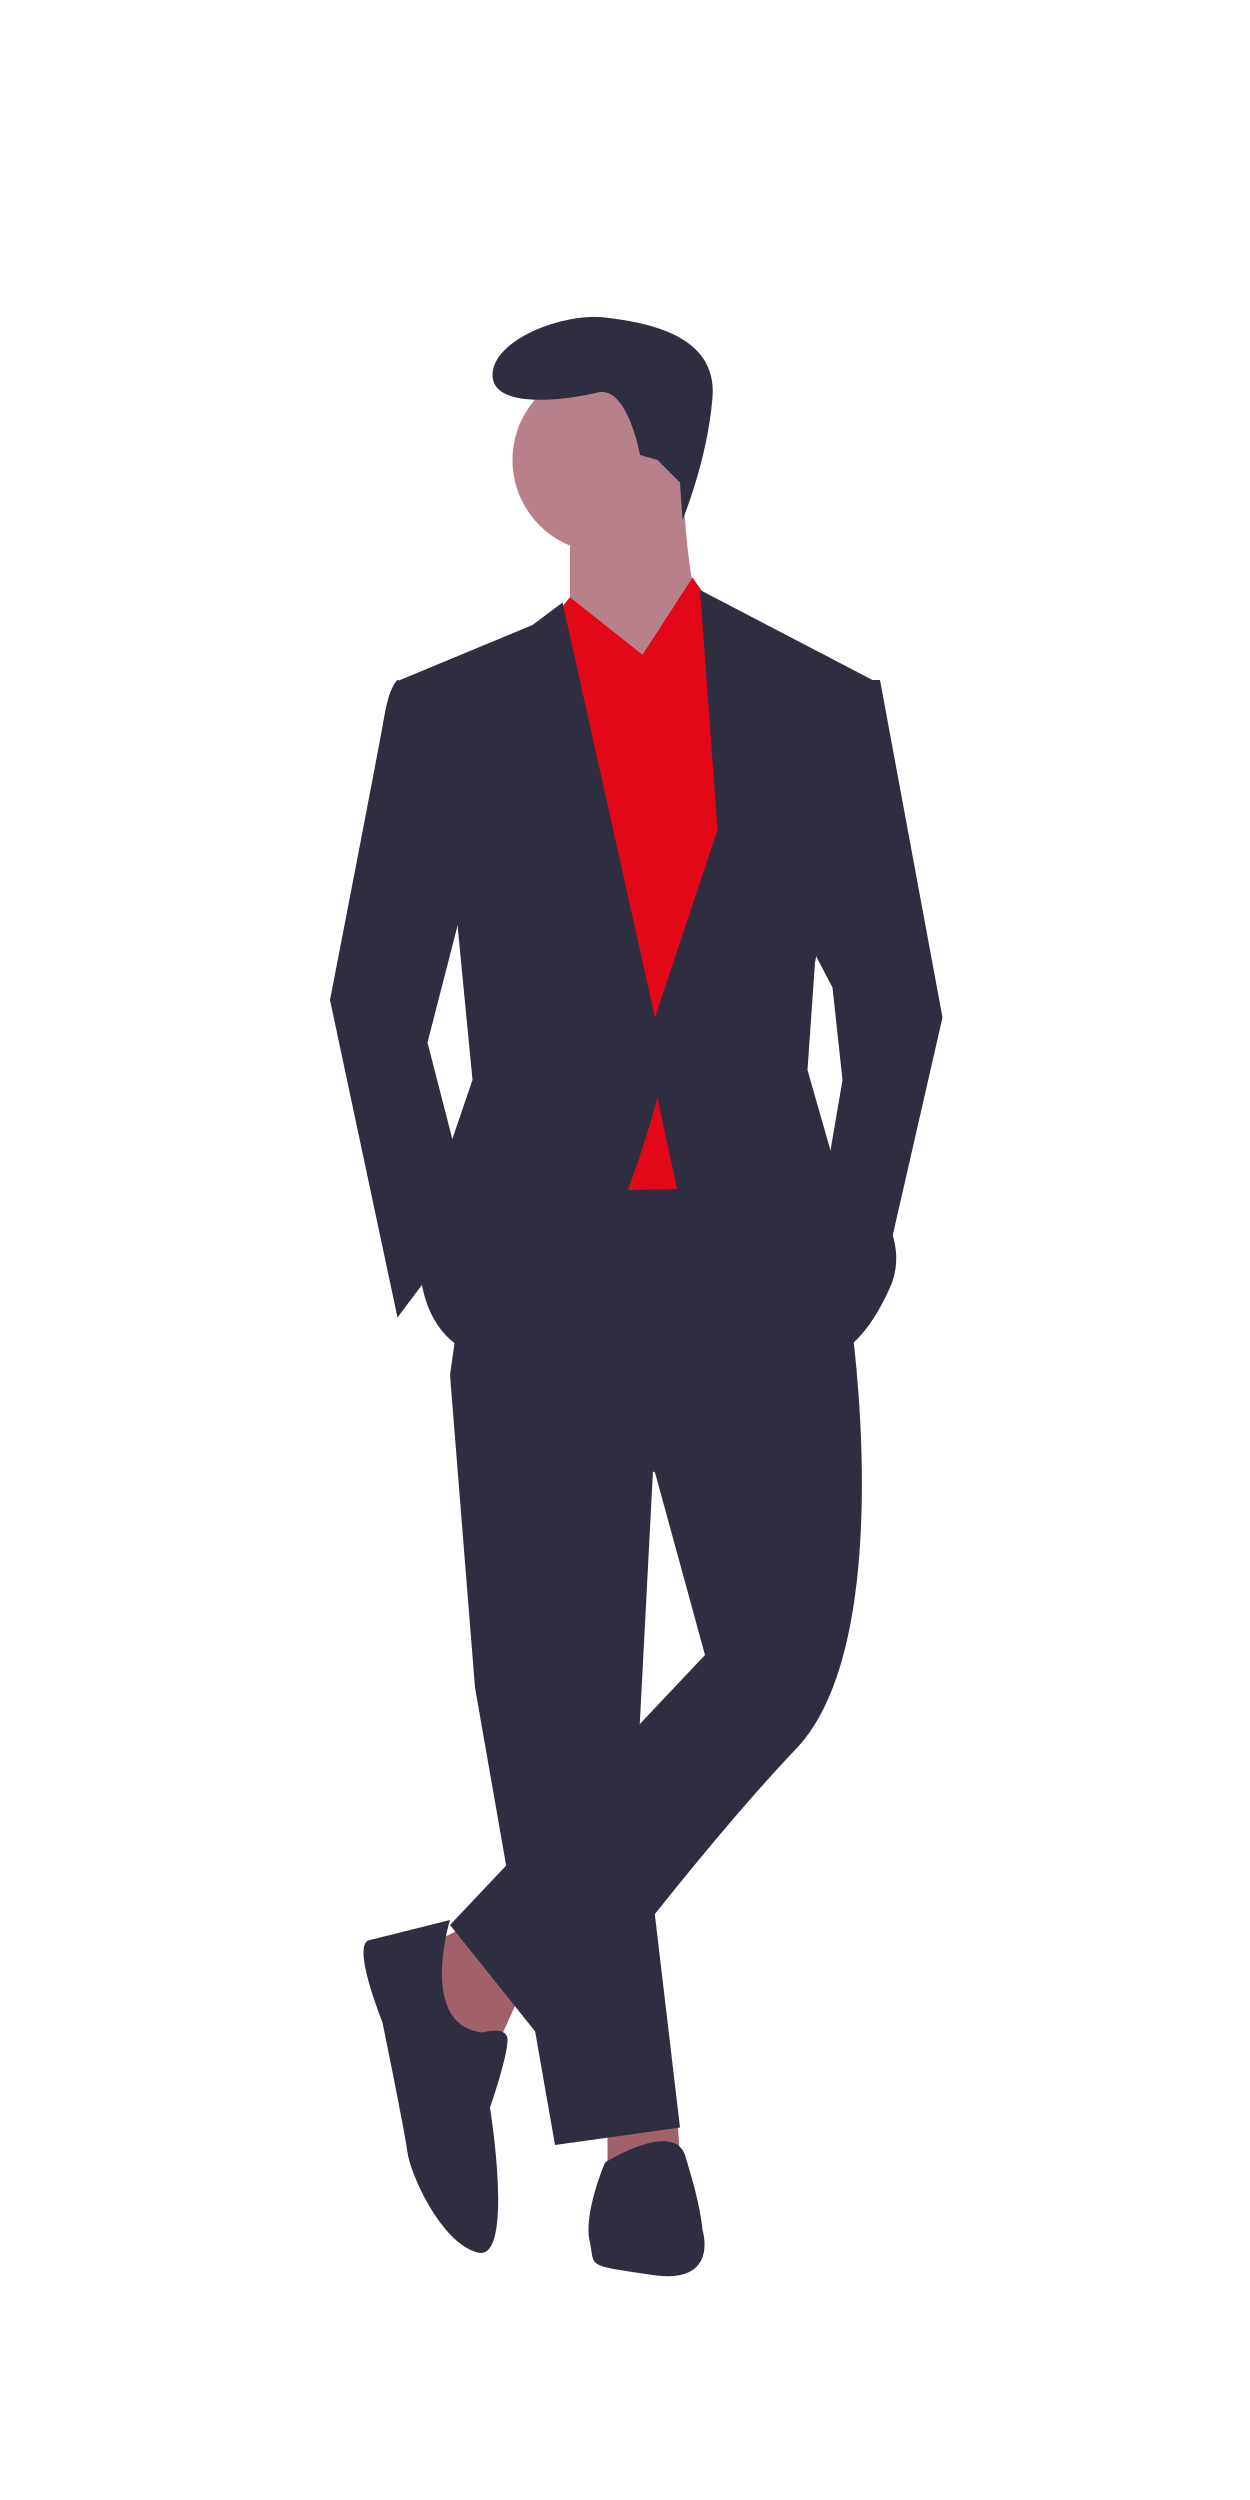
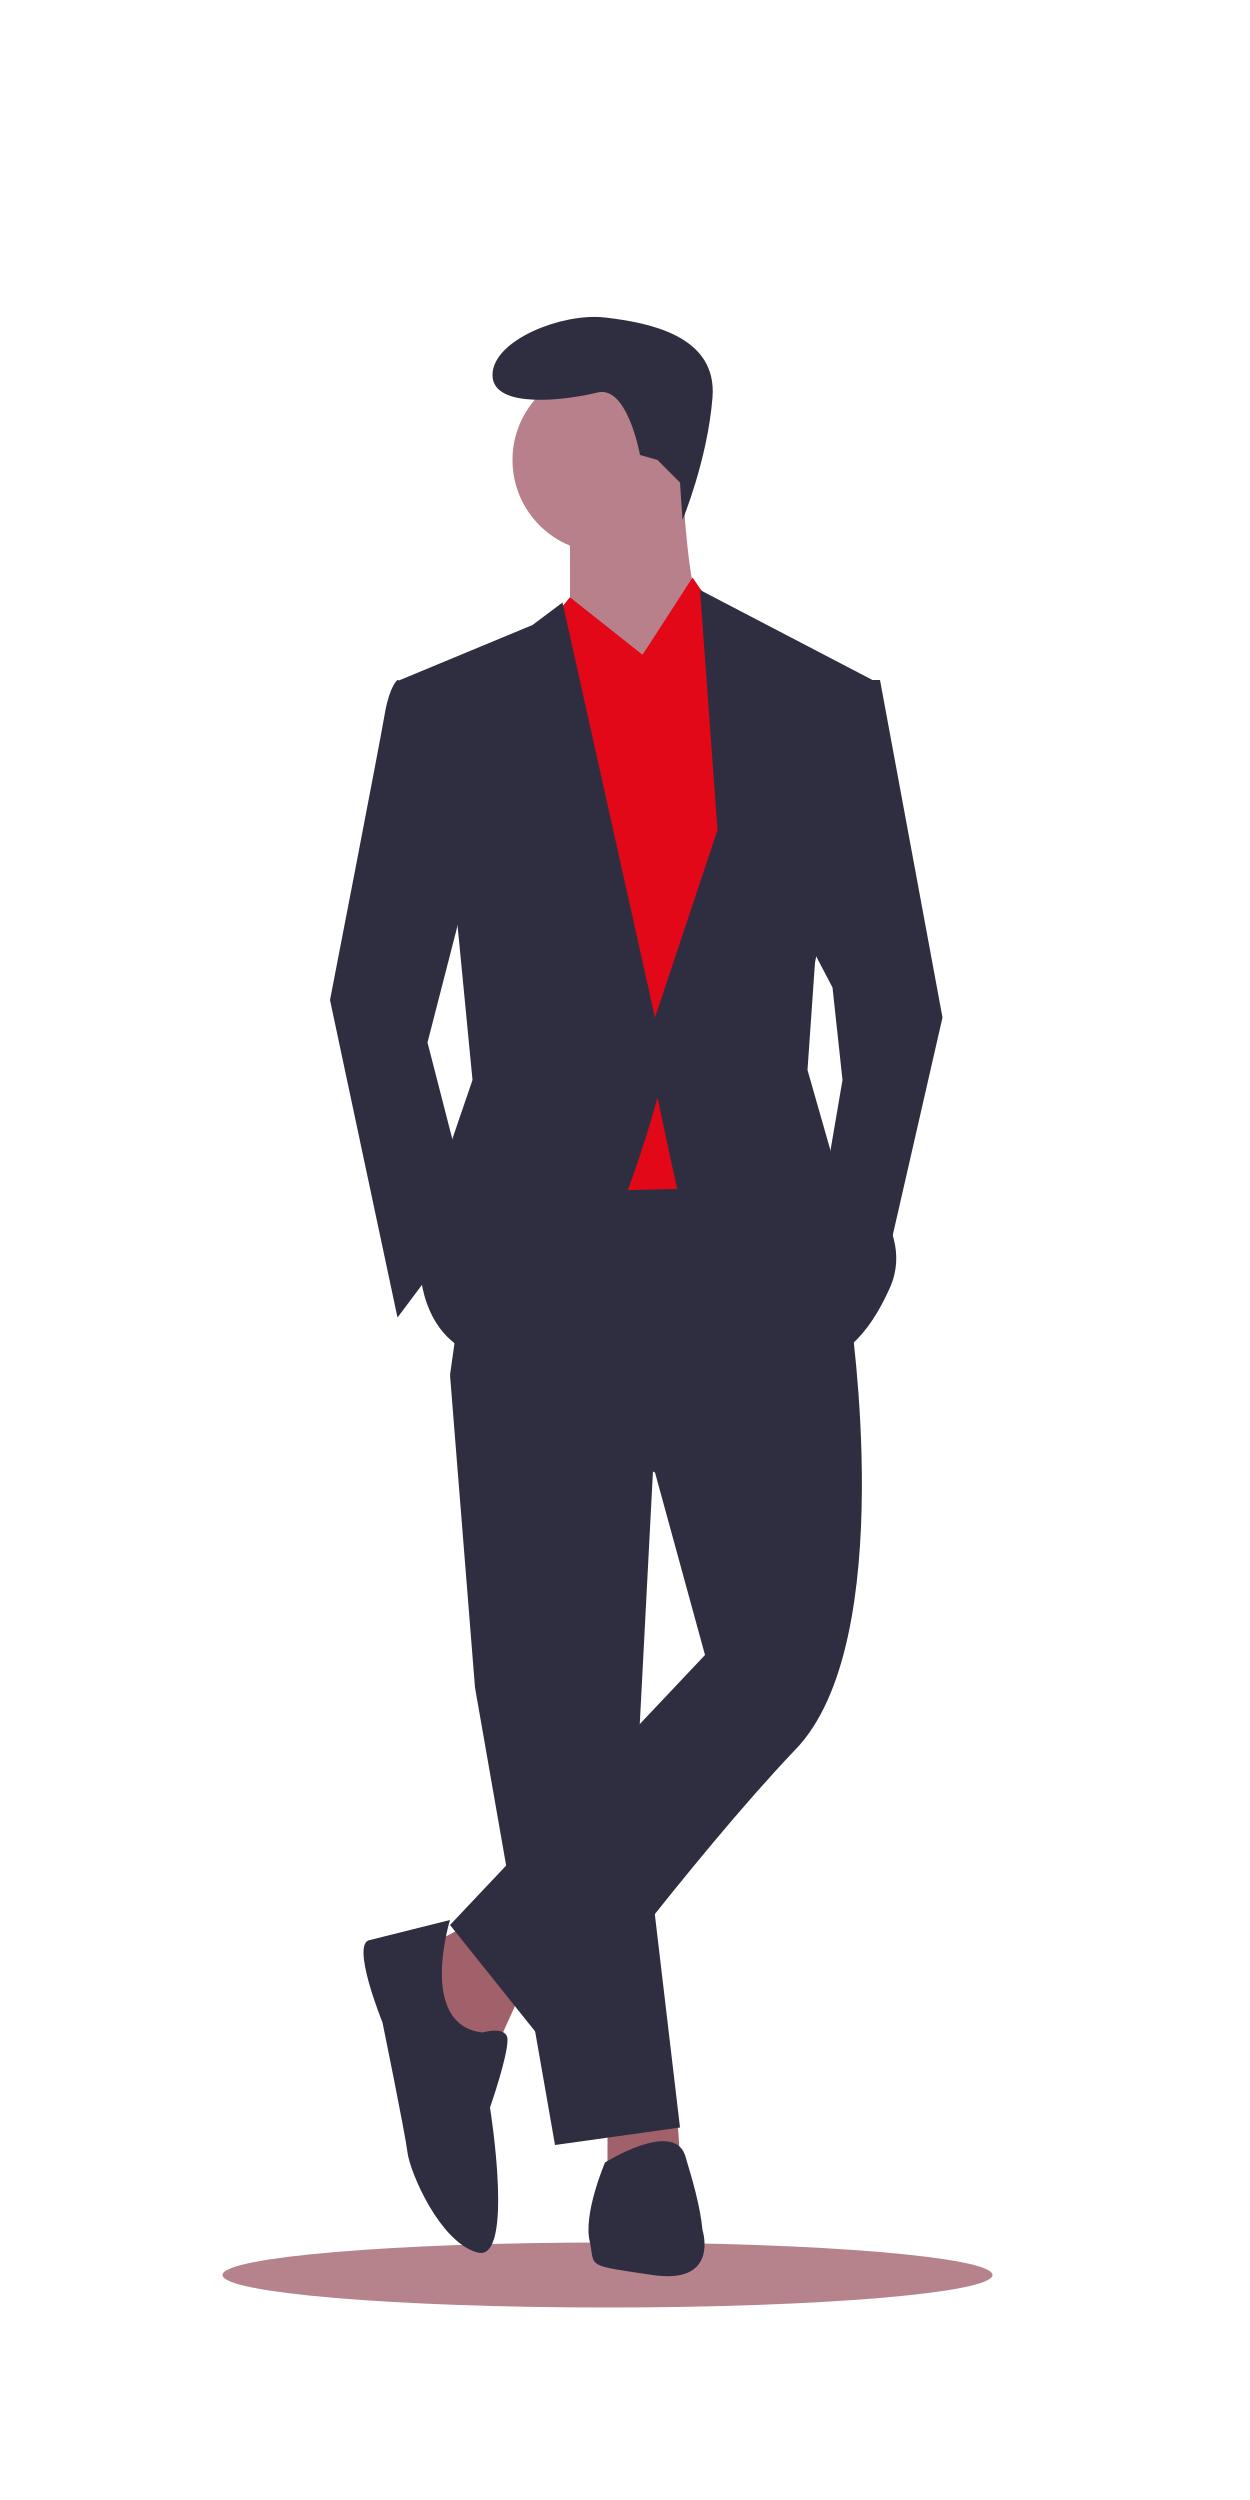
<svg xmlns="http://www.w3.org/2000/svg" version="1.1" id="Layer_1" x="0px" y="0px" viewBox="0 0 50 100" style="enable-background:new 0 0 50 100;" xml:space="preserve">
  <style type="text/css">
- 	.st0{fill:#A0616A;}
- 	.st1{fill:#2F2E41;}
- 	.st2{fill:#B7808B;}
- 	.st3{fill:#E20817;}
+ 	.st0{opacity:0.5;fill:#6D0519;}
+ 	.st1{fill:#A0616A;}
+ 	.st2{fill:#2F2E41;}
+ 	.st3{fill:#B7808B;}
+ 	.st4{fill:#E20817;}
</style>
-   <polygon class="st0" points="20.8,79.8 19.8,82 18,81.8 16.8,78 18.7,77 " />
-   <polygon class="st0" points="27.1,84.8 27.2,86.3 24.3,86.5 24.3,84.6 " />
-   <polygon class="st1" points="26.2,57.3 25.5,70.7 27.2,85.1 22.2,85.8 19,67.5 18,55 " />
-   <path class="st1" d="M34,52.5c0,0,2,13.2-2.2,17.5C27.7,74.3,22,82,22,82l-4-5l10.2-10.8l-2-7.3L18,55l1.3-9.2l12-0.2L34,52.5z" />
-   <circle class="st2" cx="24.2" cy="18.4" r="3.7" />
-   <path class="st2" d="M27.3,19.2c0,0,0.2,5.2,1,5.8c0.8,0.7-3,3.5-3,3.5l-2.5-4v-3.7L27.3,19.2z" />
-   <polygon class="st3" points="25.7,26.2 27.7,23.1 28.8,24.7 30.5,29.4 29.2,47.5 21.3,47.7 20.3,26.9 22.8,23.9 " />
-   <path class="st1" d="M17.2,27.4l-1.3-0.2c0,0-0.3,0.2-0.5,1.3C15.2,29.7,13.2,40,13.2,40l2.7,12.7l3-4l-1.8-7l1.8-7L17.2,27.4z" />
-   <polygon class="st1" points="34.2,27.2 35.2,27.2 37.7,40.7 35.3,51.2 33,47.3 33.7,43.2 33.3,39.5 32.2,37.4 " />
-   <path class="st1" d="M19.3,81.3c0,0,1-0.3,1,0.3c0,0.7-0.7,2.7-0.7,2.7s1,6.2-0.5,5.8s-2.7-3.2-2.8-4s-1-5.2-1-5.2s-1.3-3.2-0.5-3.3  c0.8-0.2,3.2-0.8,3.2-0.8S16.7,81,19.3,81.3z" />
-   <path class="st1" d="M24.2,86.5c0,0,2.7-1.7,3.2-0.3c0.3,1,0.6,2,0.7,3c0,0,0.7,2.2-2,1.8s-2.3-0.3-2.5-1.3  C23.3,88.6,24.2,86.5,24.2,86.5z" />
-   <path class="st1" d="M26.3,18.4l-0.7-0.2c0,0-0.5-2.8-1.7-2.5c-1.2,0.3-4.2,0.7-4.2-0.7s2.8-2.5,4.5-2.3s4.5,0.7,4.3,3.2  s-1.2,4.9-1.2,4.9l-0.1-1.5L26.3,18.4z" />
-   <polygon class="st3" points="22.8,28.2 25.7,26.2 22.8,23.9 21.9,25 " />
-   <polygon class="st3" points="28.2,28 25.7,26.2 27.7,23.2 28.8,24.7 " />
-   <path class="st1" d="M16,27.2l5.3-2.2l1.2-0.9l3.7,16.6l2.5-7.5l-0.7-9.6l6.9,3.6l-2.3,11.3l-0.3,4.3l1,3.5c0,0,3.5,2.5,2.3,5.2  c-1.2,2.7-2.5,2.8-2.5,2.8s-5.7-5.3-6-6.7c-0.3-1.3-0.8-3.7-0.8-3.7s-2.8,10.7-6.2,10.5c-3.3-0.2-3.3-3.7-3.3-3.7l0.8-3.7l1.3-3.8  L18.3,37L16,27.2z" />
+   <ellipse class="st0" cx="24.3" cy="91" rx="15.4" ry="1.3" />
+   <polygon class="st1" points="20.8,79.8 19.8,82 18,81.8 16.8,78 18.7,77 " />
+   <polygon class="st1" points="27.1,84.8 27.2,86.3 24.3,86.5 24.3,84.6 " />
+   <polygon class="st2" points="26.2,57.3 25.5,70.7 27.2,85.1 22.2,85.8 19,67.5 18,55 " />
+   <path class="st2" d="M34,52.5c0,0,2,13.2-2.2,17.5C27.7,74.3,22,82,22,82l-4-5l10.2-10.8l-2-7.3L18,55l1.3-9.2l12-0.2L34,52.5z" />
+   <circle class="st3" cx="24.2" cy="18.4" r="3.7" />
+   <path class="st3" d="M27.3,19.2c0,0,0.2,5.2,1,5.8c0.8,0.7-3,3.5-3,3.5l-2.5-4v-3.7L27.3,19.2z" />
+   <polygon class="st4" points="25.7,26.2 27.7,23.1 28.8,24.7 30.5,29.4 29.2,47.5 21.3,47.7 20.3,26.9 22.8,23.9 " />
+   <path class="st2" d="M17.2,27.4l-1.3-0.2c0,0-0.3,0.2-0.5,1.3C15.2,29.7,13.2,40,13.2,40l2.7,12.7l3-4l-1.8-7l1.8-7L17.2,27.4z" />
+   <polygon class="st2" points="34.2,27.2 35.2,27.2 37.7,40.7 35.3,51.2 33,47.3 33.7,43.2 33.3,39.5 32.2,37.4 " />
+   <path class="st2" d="M19.3,81.3c0,0,1-0.3,1,0.3c0,0.7-0.7,2.7-0.7,2.7s1,6.2-0.5,5.8s-2.7-3.2-2.8-4s-1-5.2-1-5.2s-1.3-3.2-0.5-3.3  c0.8-0.2,3.2-0.8,3.2-0.8S16.7,81,19.3,81.3z" />
+   <path class="st2" d="M24.2,86.5c0,0,2.7-1.7,3.2-0.3c0.3,1,0.6,2,0.7,3c0,0,0.7,2.2-2,1.8s-2.3-0.3-2.5-1.3  C23.3,88.6,24.2,86.5,24.2,86.5z" />
+   <path class="st2" d="M26.3,18.4l-0.7-0.2c0,0-0.5-2.8-1.7-2.5s-4.2,0.7-4.2-0.7s2.8-2.5,4.5-2.3s4.5,0.7,4.3,3.2s-1.2,4.9-1.2,4.9  l-0.1-1.5L26.3,18.4z" />
+   <polygon class="st4" points="22.8,28.2 25.7,26.2 22.8,23.9 21.9,25 " />
+   <polygon class="st4" points="28.2,28 25.7,26.2 27.7,23.2 28.8,24.7 " />
+   <path class="st2" d="M16,27.2l5.3-2.2l1.2-0.9l3.7,16.6l2.5-7.5L28,23.6l6.9,3.6l-2.3,11.3l-0.3,4.3l1,3.5c0,0,3.5,2.5,2.3,5.2  s-2.5,2.8-2.5,2.8s-5.7-5.3-6-6.7c-0.3-1.3-0.8-3.7-0.8-3.7s-2.8,10.7-6.2,10.5c-3.3-0.2-3.3-3.7-3.3-3.7l0.8-3.7l1.3-3.8L18.3,37  L16,27.2z" />
</svg>
